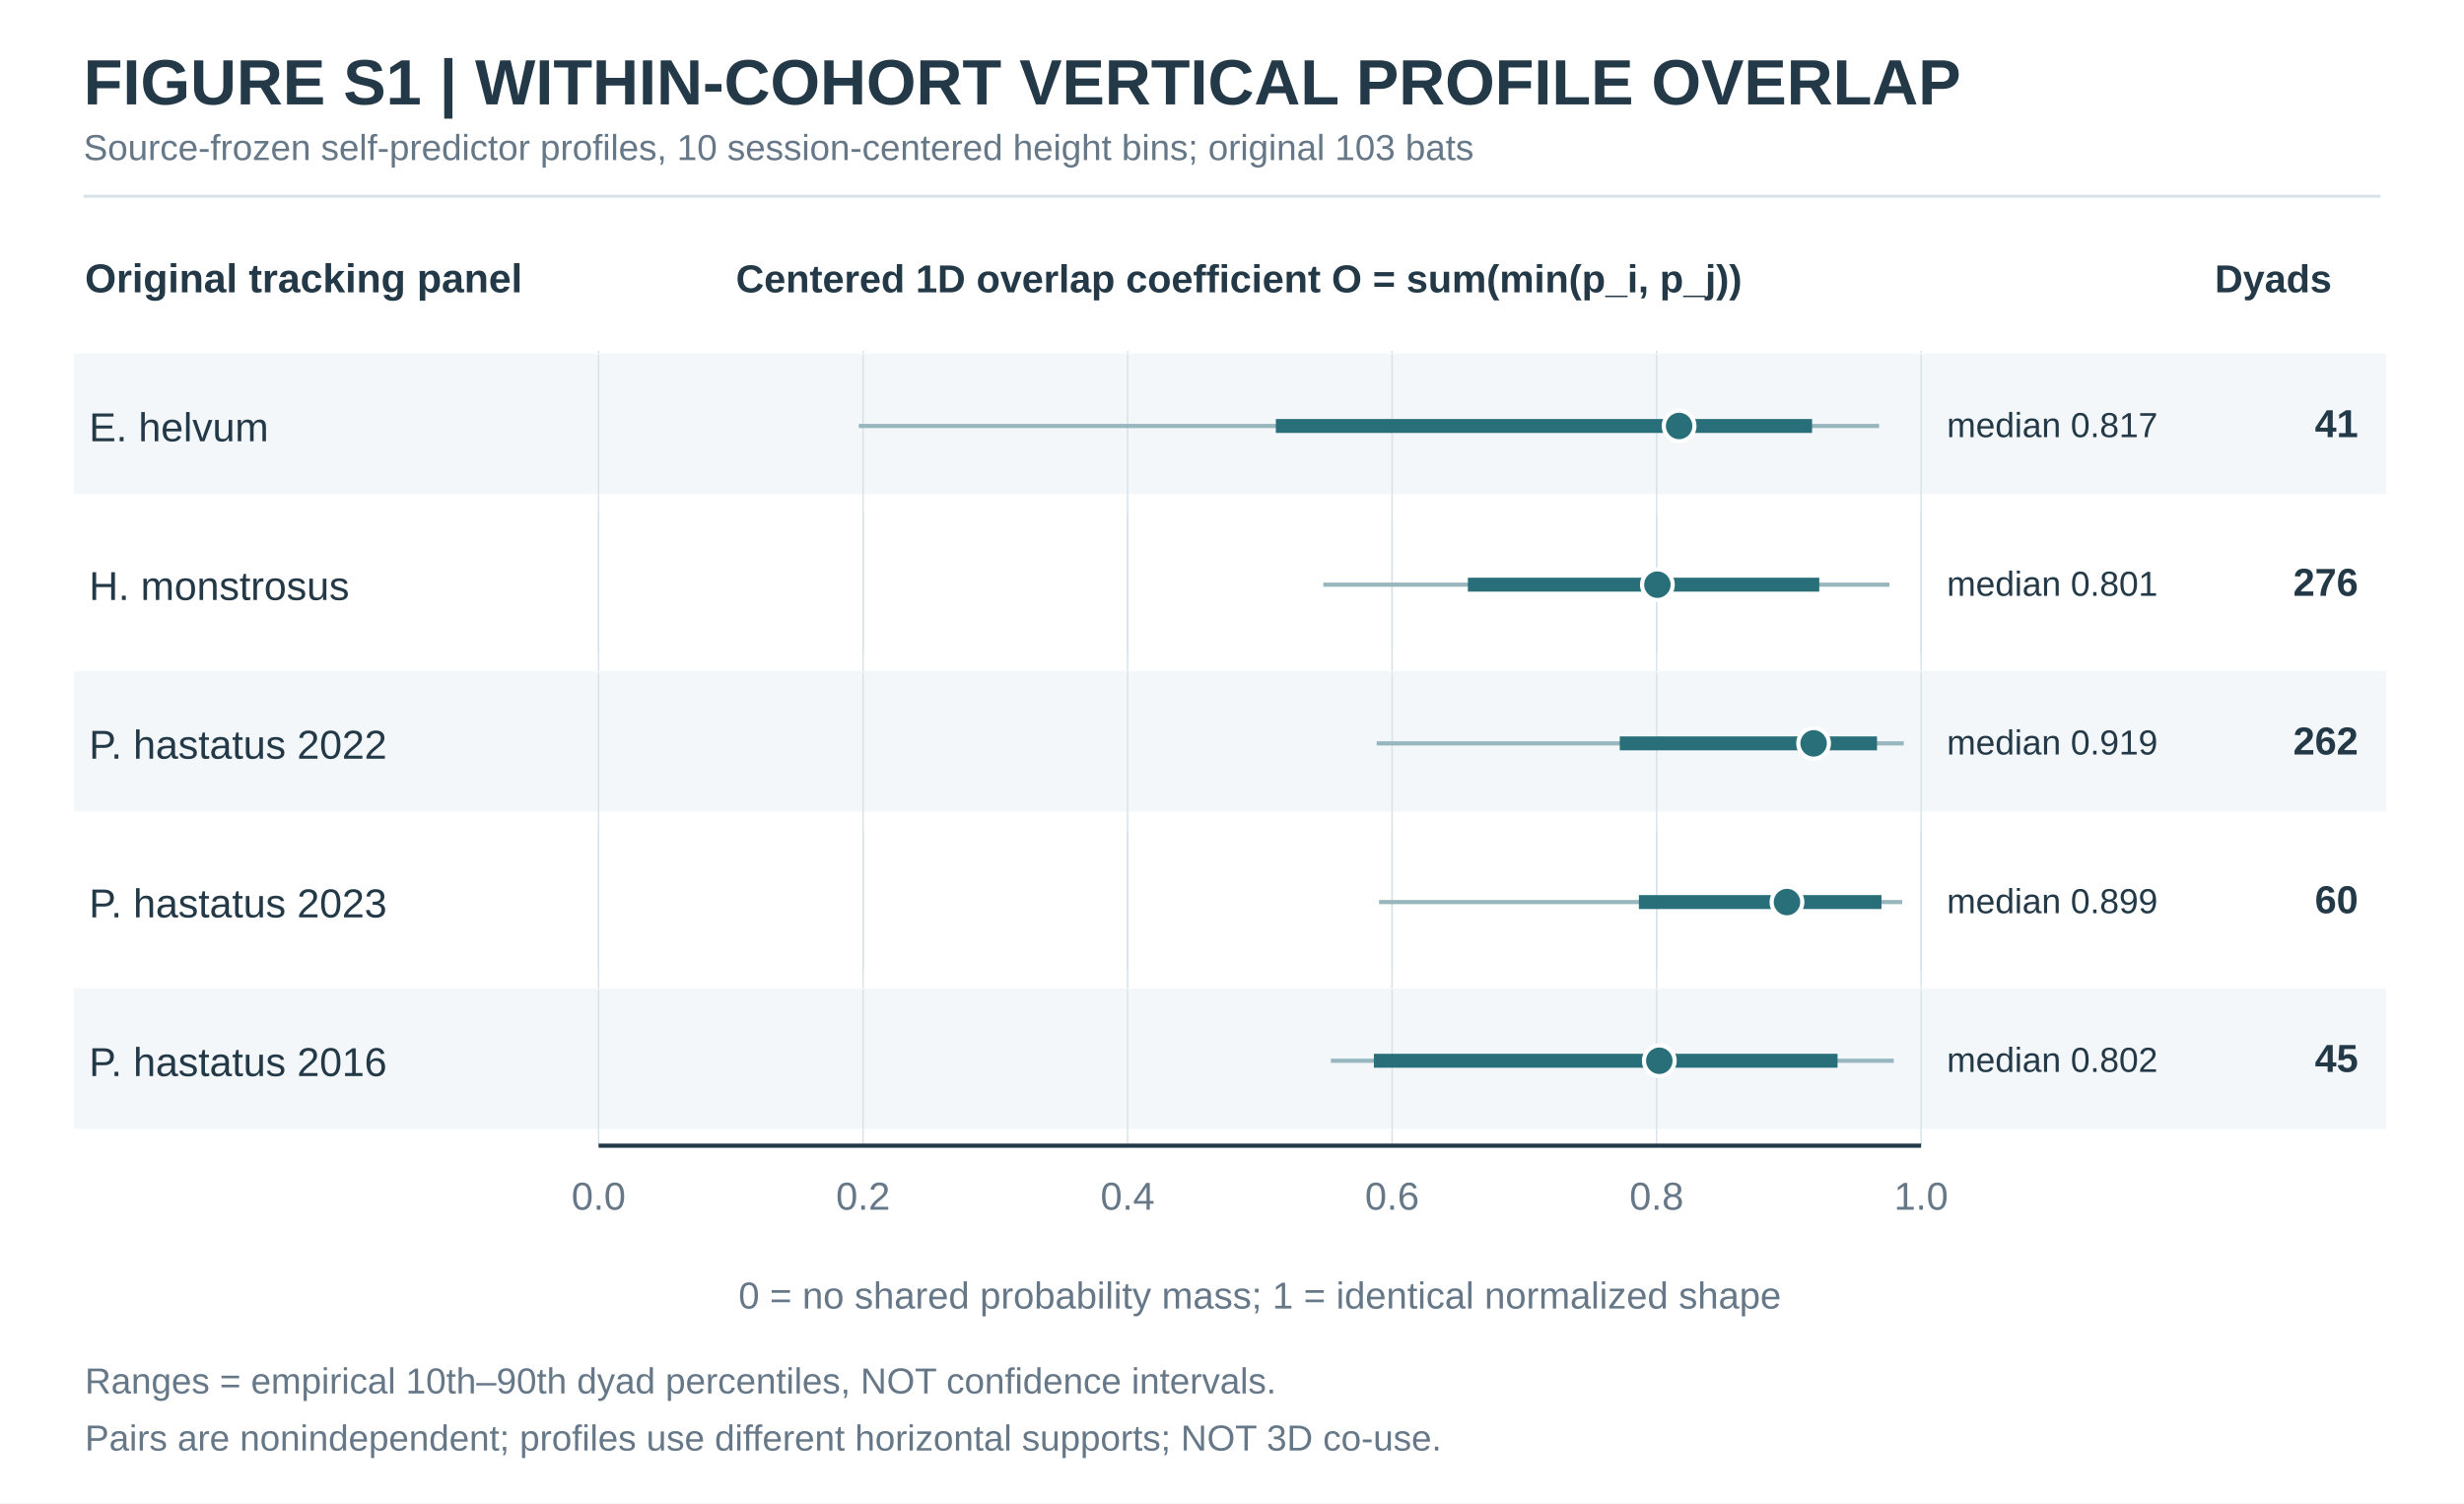
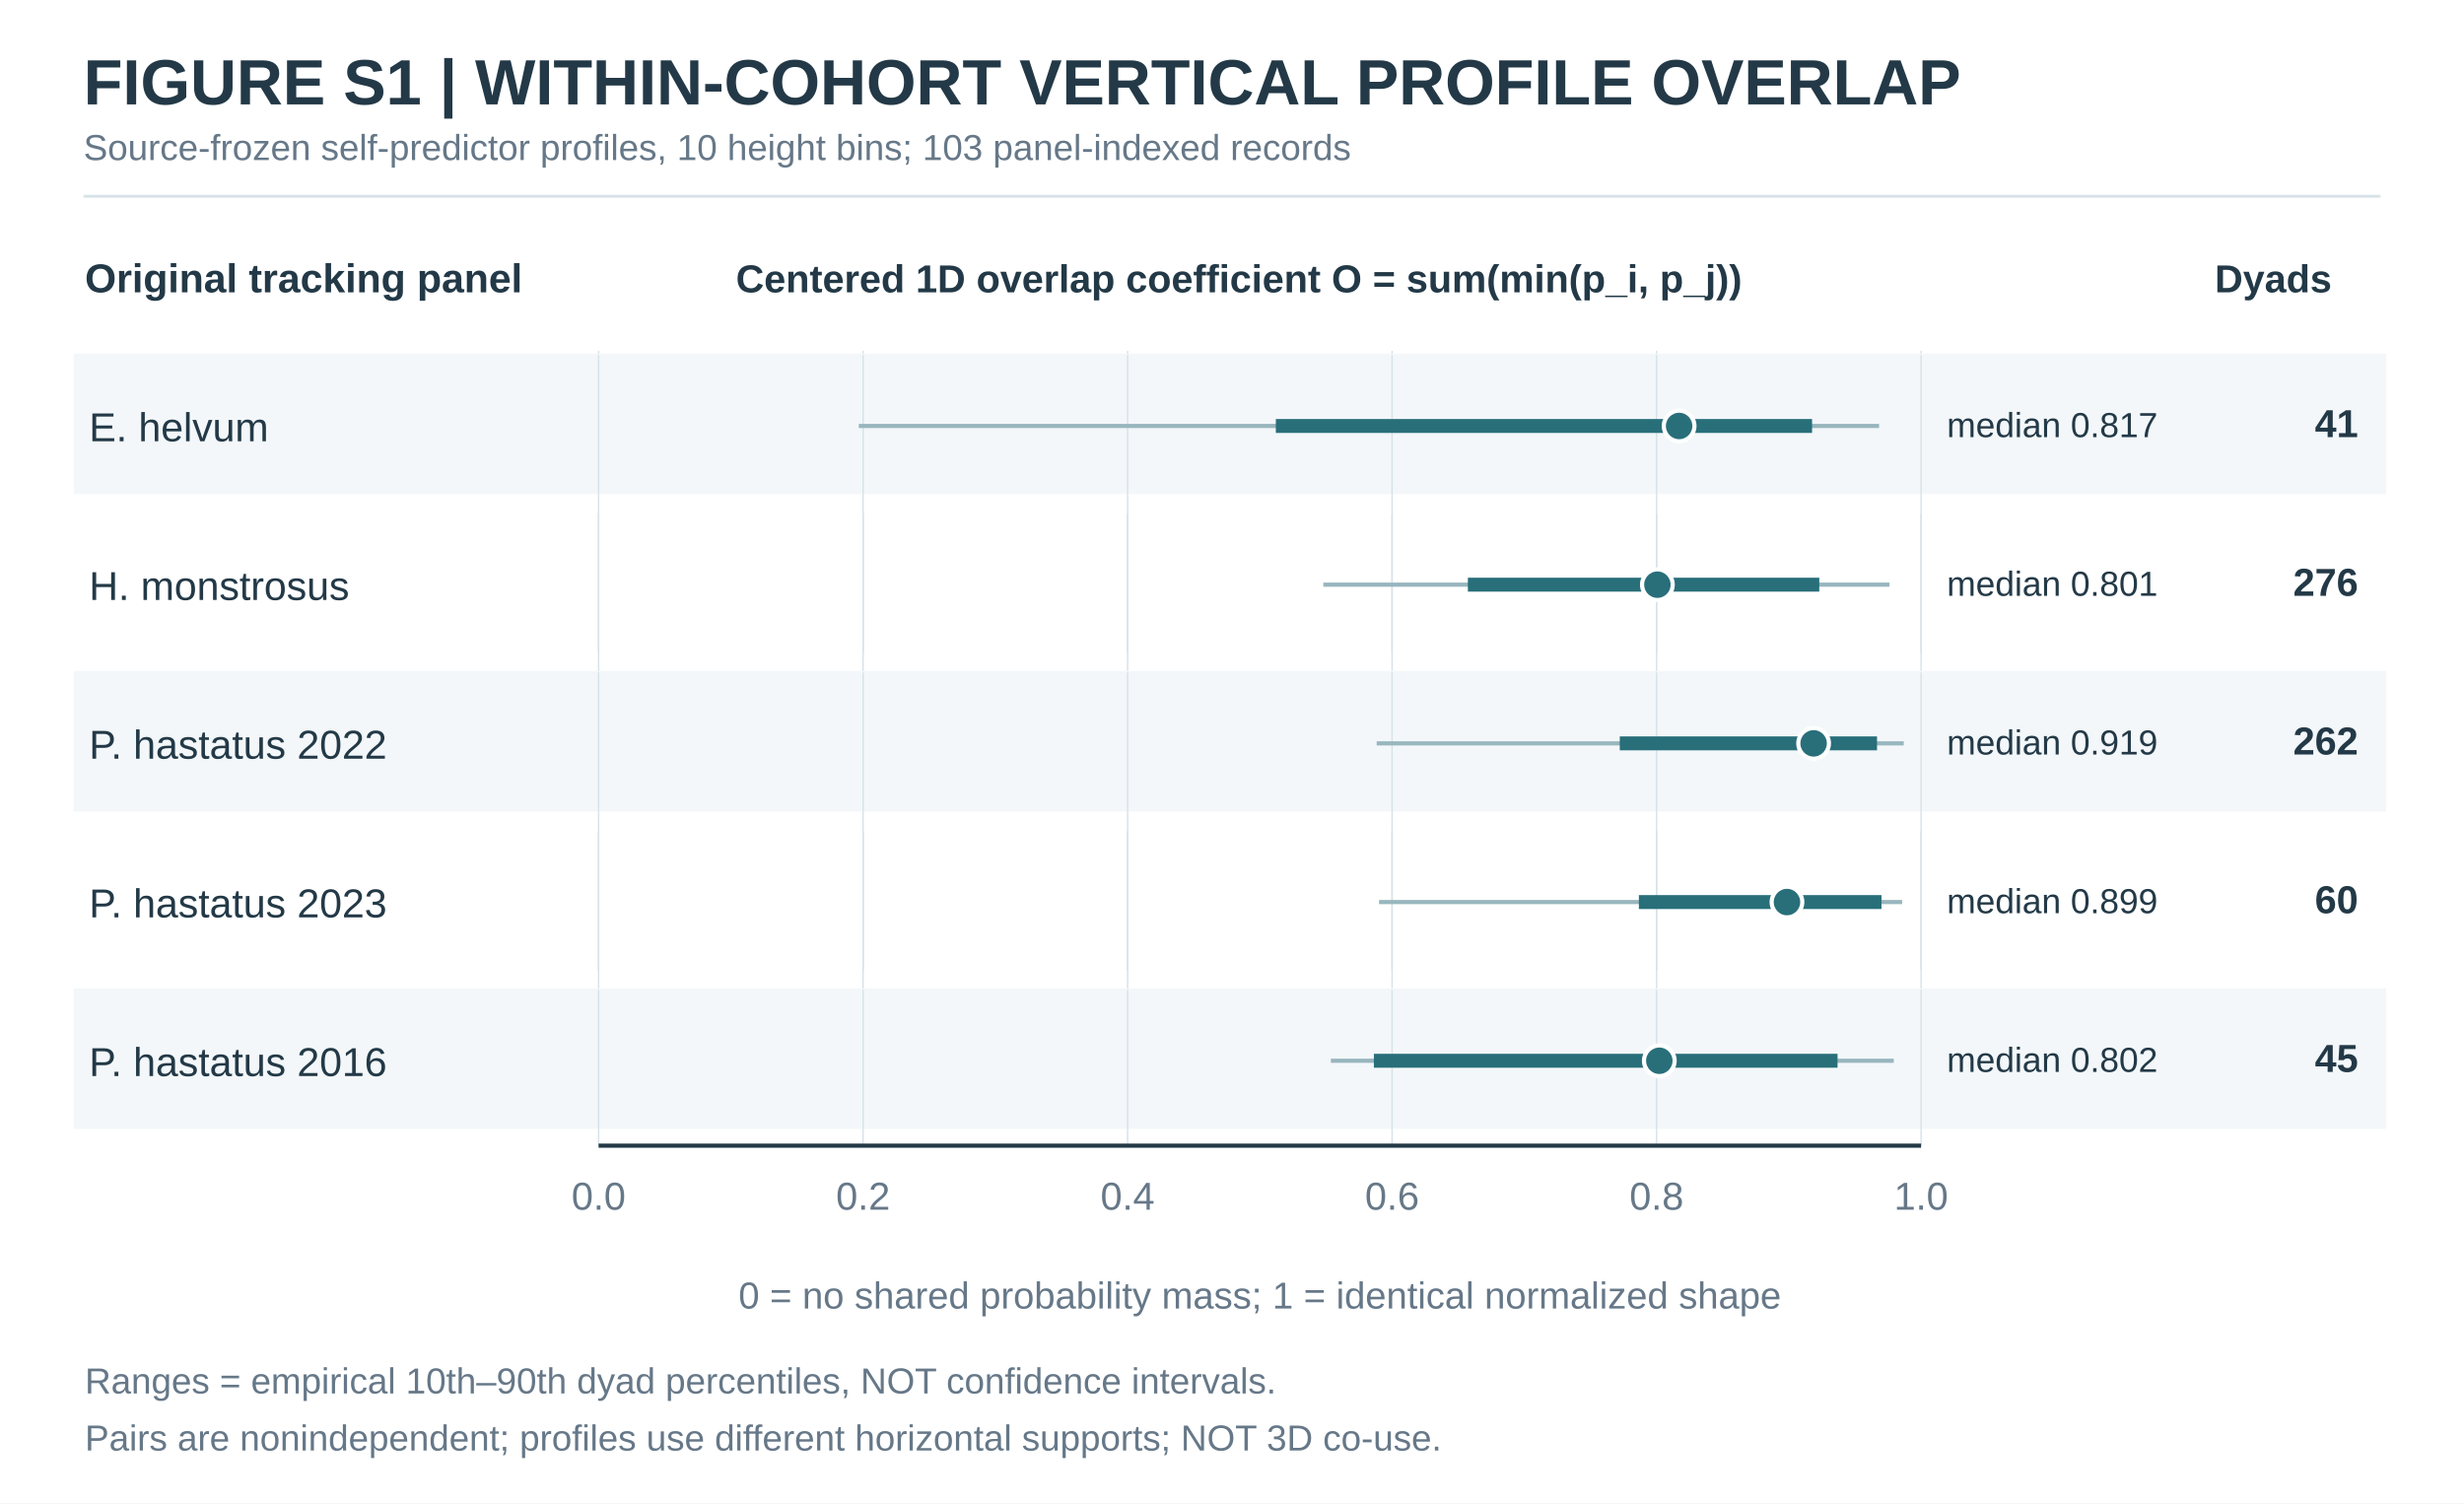
<svg xmlns="http://www.w3.org/2000/svg" width="177mm" height="108mm" viewBox="0 0 1770 1080" role="img" aria-label="Within-cohort centered vertical-profile overlap: descriptive nonindependent dyads">
  <rect width="1770" height="1080" fill="#FFFFFF" />
  <text x="60" y="75" font-family="Arial,Helvetica,sans-serif" font-size="46" font-weight="700" fill="#233947" text-anchor="start">FIGURE S1  |  WITHIN-COHORT VERTICAL PROFILE OVERLAP</text>
-   <text x="60" y="115" font-family="Arial,Helvetica,sans-serif" font-size="26" font-weight="400" fill="#667888" text-anchor="start">Source-frozen self-predictor profiles, 10 session-centered height bins; original 103 bats</text>
+   <text x="60" y="115" font-family="Arial,Helvetica,sans-serif" font-size="26" font-weight="400" fill="#667888" text-anchor="start">Source-frozen self-predictor profiles, 10 height bins; 103 panel-indexed records</text>
  <line x1="60" y1="141" x2="1710" y2="141" stroke="#D7E2E8" stroke-width="2" />
  <text x="61" y="210" font-family="Arial,Helvetica,sans-serif" font-size="29" font-weight="700" fill="#233947" text-anchor="start">Original tracking panel</text>
  <text x="890" y="210" font-family="Arial,Helvetica,sans-serif" font-size="28" font-weight="700" fill="#233947" text-anchor="middle">Centered 1D overlap coefficient  O = sum(min(p_i, p_j))</text>
  <text x="1675" y="210" font-family="Arial,Helvetica,sans-serif" font-size="28" font-weight="700" fill="#233947" text-anchor="end">Dyads</text>
  <line x1="430" y1="252" x2="430" y2="823" stroke="#D7E2E8" stroke-width="1" />
  <text x="430" y="869" font-family="Arial,Helvetica,sans-serif" font-size="28" font-weight="400" fill="#667888" text-anchor="middle">0.0</text>
  <line x1="620" y1="252" x2="620" y2="823" stroke="#D7E2E8" stroke-width="1" />
  <text x="620" y="869" font-family="Arial,Helvetica,sans-serif" font-size="28" font-weight="400" fill="#667888" text-anchor="middle">0.2</text>
  <line x1="810" y1="252" x2="810" y2="823" stroke="#D7E2E8" stroke-width="1" />
  <text x="810" y="869" font-family="Arial,Helvetica,sans-serif" font-size="28" font-weight="400" fill="#667888" text-anchor="middle">0.4</text>
  <line x1="1000" y1="252" x2="1000" y2="823" stroke="#D7E2E8" stroke-width="1" />
  <text x="1000" y="869" font-family="Arial,Helvetica,sans-serif" font-size="28" font-weight="400" fill="#667888" text-anchor="middle">0.6</text>
  <line x1="1190" y1="252" x2="1190" y2="823" stroke="#D7E2E8" stroke-width="1" />
  <text x="1190" y="869" font-family="Arial,Helvetica,sans-serif" font-size="28" font-weight="400" fill="#667888" text-anchor="middle">0.8</text>
  <line x1="1380" y1="252" x2="1380" y2="823" stroke="#D7E2E8" stroke-width="1" />
  <text x="1380" y="869" font-family="Arial,Helvetica,sans-serif" font-size="28" font-weight="400" fill="#667888" text-anchor="middle">1.0</text>
  <rect x="53" y="254" width="1661" height="101" fill="#F3F7F9" />
  <line x1="430" y1="255" x2="430" y2="355" stroke="#D7E2E8" stroke-width="1" />
  <line x1="620" y1="255" x2="620" y2="355" stroke="#D7E2E8" stroke-width="1" />
  <line x1="810" y1="255" x2="810" y2="355" stroke="#D7E2E8" stroke-width="1" />
  <line x1="1000" y1="255" x2="1000" y2="355" stroke="#D7E2E8" stroke-width="1" />
  <line x1="1190" y1="255" x2="1190" y2="355" stroke="#D7E2E8" stroke-width="1" />
  <line x1="1380" y1="255" x2="1380" y2="355" stroke="#D7E2E8" stroke-width="1" />
  <text x="64" y="317" font-family="Arial,Helvetica,sans-serif" font-size="29" font-weight="400" fill="#233947" text-anchor="start">E. helvum</text>
  <line x1="616.908" y1="306" x2="1349.818" y2="306" stroke="#98B6BE" stroke-width="3" />
  <line x1="916.496" y1="306" x2="1301.691" y2="306" stroke="#286F7A" stroke-width="10" />
  <circle cx="1206.184" cy="306" r="11" fill="#286F7A" stroke="#FFFFFF" stroke-width="3" />
  <text x="1550" y="314" font-family="Arial,Helvetica,sans-serif" font-size="25" font-weight="400" fill="#233947" text-anchor="end">median 0.817</text>
  <text x="1694" y="314" font-family="Arial,Helvetica,sans-serif" font-size="28" font-weight="700" fill="#233947" text-anchor="end">41</text>
  <line x1="430" y1="369" x2="430" y2="469" stroke="#D7E2E8" stroke-width="1" />
  <line x1="620" y1="369" x2="620" y2="469" stroke="#D7E2E8" stroke-width="1" />
  <line x1="810" y1="369" x2="810" y2="469" stroke="#D7E2E8" stroke-width="1" />
  <line x1="1000" y1="369" x2="1000" y2="469" stroke="#D7E2E8" stroke-width="1" />
  <line x1="1190" y1="369" x2="1190" y2="469" stroke="#D7E2E8" stroke-width="1" />
  <line x1="1380" y1="369" x2="1380" y2="469" stroke="#D7E2E8" stroke-width="1" />
  <text x="64" y="431" font-family="Arial,Helvetica,sans-serif" font-size="29" font-weight="400" fill="#233947" text-anchor="start">H. monstrosus</text>
  <line x1="950.6" y1="420" x2="1357.289" y2="420" stroke="#98B6BE" stroke-width="3" />
  <line x1="1054.442" y1="420" x2="1306.869" y2="420" stroke="#286F7A" stroke-width="10" />
  <circle cx="1190.578" cy="420" r="11" fill="#286F7A" stroke="#FFFFFF" stroke-width="3" />
  <text x="1550" y="428" font-family="Arial,Helvetica,sans-serif" font-size="25" font-weight="400" fill="#233947" text-anchor="end">median 0.801</text>
  <text x="1694" y="428" font-family="Arial,Helvetica,sans-serif" font-size="28" font-weight="700" fill="#233947" text-anchor="end">276</text>
  <rect x="53" y="482" width="1661" height="101" fill="#F3F7F9" />
  <line x1="430" y1="483" x2="430" y2="583" stroke="#D7E2E8" stroke-width="1" />
  <line x1="620" y1="483" x2="620" y2="583" stroke="#D7E2E8" stroke-width="1" />
  <line x1="810" y1="483" x2="810" y2="583" stroke="#D7E2E8" stroke-width="1" />
  <line x1="1000" y1="483" x2="1000" y2="583" stroke="#D7E2E8" stroke-width="1" />
  <line x1="1190" y1="483" x2="1190" y2="583" stroke="#D7E2E8" stroke-width="1" />
  <line x1="1380" y1="483" x2="1380" y2="583" stroke="#D7E2E8" stroke-width="1" />
  <text x="64" y="545" font-family="Arial,Helvetica,sans-serif" font-size="29" font-weight="400" fill="#233947" text-anchor="start">P. hastatus 2022</text>
  <line x1="988.931" y1="534" x2="1367.565" y2="534" stroke="#98B6BE" stroke-width="3" />
  <line x1="1163.553" y1="534" x2="1348.335" y2="534" stroke="#286F7A" stroke-width="10" />
  <circle cx="1302.8" cy="534" r="11" fill="#286F7A" stroke="#FFFFFF" stroke-width="3" />
  <text x="1550" y="542" font-family="Arial,Helvetica,sans-serif" font-size="25" font-weight="400" fill="#233947" text-anchor="end">median 0.919</text>
  <text x="1694" y="542" font-family="Arial,Helvetica,sans-serif" font-size="28" font-weight="700" fill="#233947" text-anchor="end">262</text>
  <line x1="430" y1="597" x2="430" y2="697" stroke="#D7E2E8" stroke-width="1" />
  <line x1="620" y1="597" x2="620" y2="697" stroke="#D7E2E8" stroke-width="1" />
  <line x1="810" y1="597" x2="810" y2="697" stroke="#D7E2E8" stroke-width="1" />
  <line x1="1000" y1="597" x2="1000" y2="697" stroke="#D7E2E8" stroke-width="1" />
  <line x1="1190" y1="597" x2="1190" y2="697" stroke="#D7E2E8" stroke-width="1" />
  <line x1="1380" y1="597" x2="1380" y2="697" stroke="#D7E2E8" stroke-width="1" />
  <text x="64" y="659" font-family="Arial,Helvetica,sans-serif" font-size="29" font-weight="400" fill="#233947" text-anchor="start">P. hastatus 2023</text>
  <line x1="990.61" y1="648" x2="1366.404" y2="648" stroke="#98B6BE" stroke-width="3" />
  <line x1="1177.279" y1="648" x2="1351.544" y2="648" stroke="#286F7A" stroke-width="10" />
  <circle cx="1283.663" cy="648" r="11" fill="#286F7A" stroke="#FFFFFF" stroke-width="3" />
  <text x="1550" y="656" font-family="Arial,Helvetica,sans-serif" font-size="25" font-weight="400" fill="#233947" text-anchor="end">median 0.899</text>
  <text x="1694" y="656" font-family="Arial,Helvetica,sans-serif" font-size="28" font-weight="700" fill="#233947" text-anchor="end">60</text>
  <rect x="53" y="710" width="1661" height="101" fill="#F3F7F9" />
  <line x1="430" y1="711" x2="430" y2="811" stroke="#D7E2E8" stroke-width="1" />
  <line x1="620" y1="711" x2="620" y2="811" stroke="#D7E2E8" stroke-width="1" />
  <line x1="810" y1="711" x2="810" y2="811" stroke="#D7E2E8" stroke-width="1" />
  <line x1="1000" y1="711" x2="1000" y2="811" stroke="#D7E2E8" stroke-width="1" />
  <line x1="1190" y1="711" x2="1190" y2="811" stroke="#D7E2E8" stroke-width="1" />
  <line x1="1380" y1="711" x2="1380" y2="811" stroke="#D7E2E8" stroke-width="1" />
  <text x="64" y="773" font-family="Arial,Helvetica,sans-serif" font-size="29" font-weight="400" fill="#233947" text-anchor="start">P. hastatus 2016</text>
  <line x1="956.018" y1="762" x2="1360.384" y2="762" stroke="#98B6BE" stroke-width="3" />
  <line x1="986.918" y1="762" x2="1319.985" y2="762" stroke="#286F7A" stroke-width="10" />
  <circle cx="1191.955" cy="762" r="11" fill="#286F7A" stroke="#FFFFFF" stroke-width="3" />
  <text x="1550" y="770" font-family="Arial,Helvetica,sans-serif" font-size="25" font-weight="400" fill="#233947" text-anchor="end">median 0.802</text>
  <text x="1694" y="770" font-family="Arial,Helvetica,sans-serif" font-size="28" font-weight="700" fill="#233947" text-anchor="end">45</text>
  <line x1="430" y1="823" x2="1380" y2="823" stroke="#233947" stroke-width="3" />
  <text x="905" y="940" font-family="Arial,Helvetica,sans-serif" font-size="27" font-weight="400" fill="#667888" text-anchor="middle">0 = no shared probability mass; 1 = identical normalized shape</text>
  <text x="61" y="1001" font-family="Arial,Helvetica,sans-serif" font-size="26" font-weight="400" fill="#667888" text-anchor="start">Ranges = empirical 10th–90th dyad percentiles, NOT confidence intervals.</text>
  <text x="61" y="1042" font-family="Arial,Helvetica,sans-serif" font-size="26" font-weight="400" fill="#667888" text-anchor="start">Pairs are nonindependent; profiles use different horizontal supports; NOT 3D co-use.</text>
</svg>
